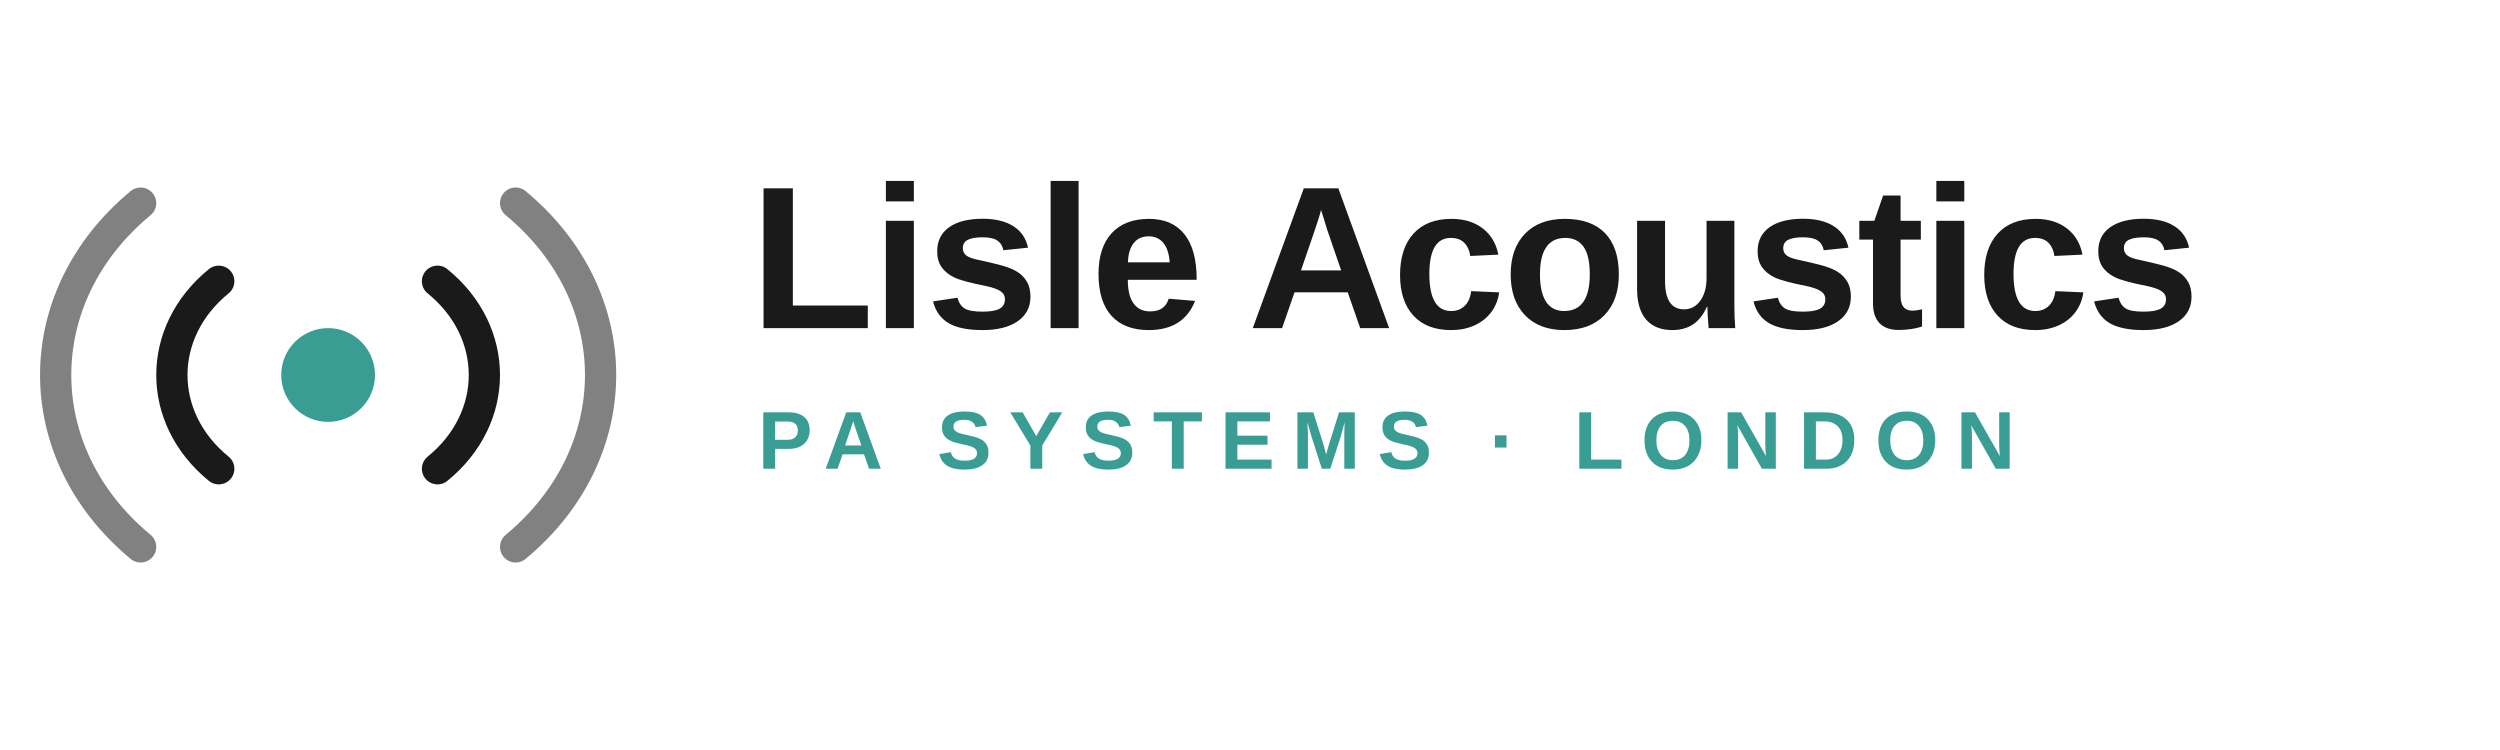
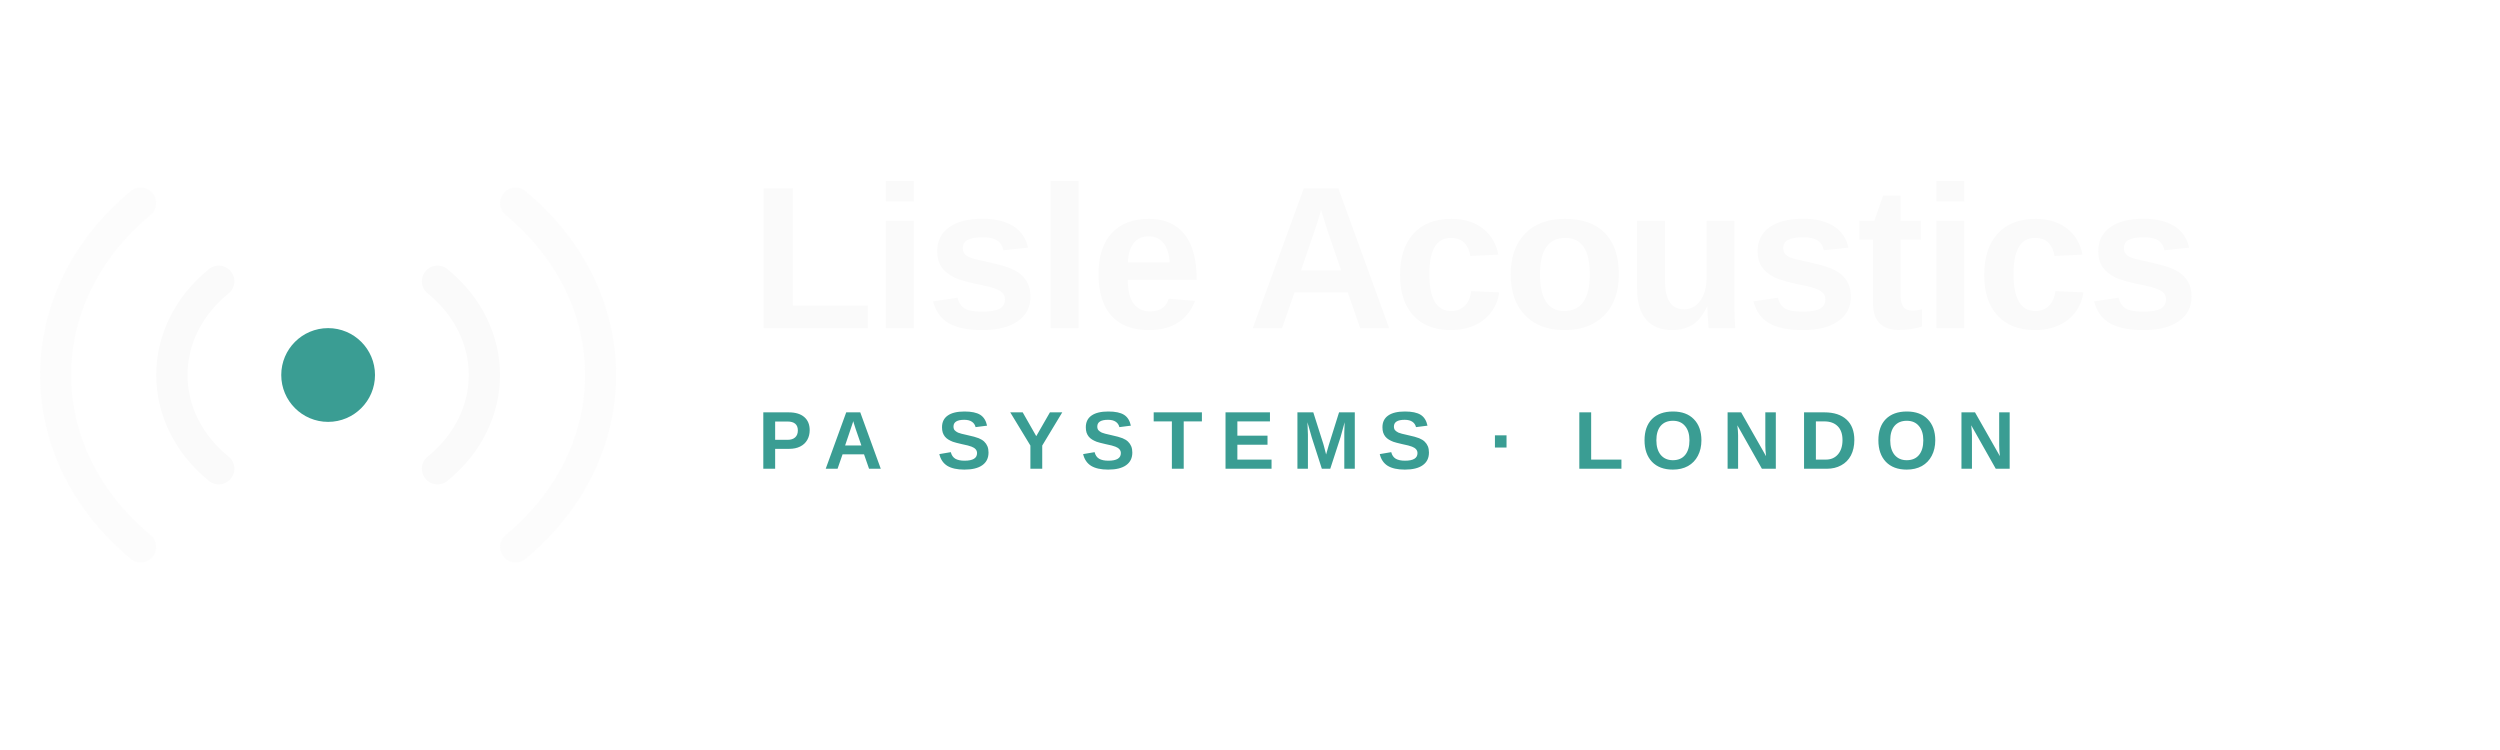
<svg xmlns="http://www.w3.org/2000/svg" width="320" height="96" viewBox="0 0 320 96">
  <g transform="translate(10,16)">
    <circle cx="32" cy="32" r="6" fill="#3A9D93" />
-     <path d="M46 20c8 6.5 8 17.5 0 24" stroke="#1A1A1A" stroke-width="4" stroke-linecap="round" fill="none" />
-     <path d="M56 10c14.5 12 14.5 32 0 44" stroke="#1A1A1A" stroke-width="4" stroke-linecap="round" fill="none" opacity="0.55" />
-     <path d="M18 20c-8 6.5-8 17.5 0 24" stroke="#1A1A1A" stroke-width="4" stroke-linecap="round" fill="none" />
-     <path d="M8 10C-6.5 22-6.5 42 8 54" stroke="#1A1A1A" stroke-width="4" stroke-linecap="round" fill="none" opacity="0.55" />
+     <path d="M46 20c8 6.5 8 17.5 0 24" stroke="#FAFAFA" stroke-width="4" stroke-linecap="round" fill="none" />
+     <path d="M56 10c14.5 12 14.5 32 0 44" stroke="#FAFAFA" stroke-width="4" stroke-linecap="round" fill="none" opacity="0.5" />
+     <path d="M18 20c-8 6.5-8 17.5 0 24" stroke="#FAFAFA" stroke-width="4" stroke-linecap="round" fill="none" />
+     <path d="M8 10C-6.5 22-6.5 42 8 54" stroke="#FAFAFA" stroke-width="4" stroke-linecap="round" fill="none" opacity="0.5" />
  </g>
-   <text x="96" y="42" font-family="DM Sans, Arial, sans-serif" font-weight="700" font-size="26" letter-spacing="-0.3" fill="#1A1A1A">Lisle Acoustics</text>
+   <text x="96" y="42" font-family="DM Sans, Arial, sans-serif" font-weight="700" font-size="26" letter-spacing="-0.3" fill="#FAFAFA">Lisle Acoustics</text>
  <text x="97" y="60" font-family="DM Sans, Arial, sans-serif" font-weight="600" font-size="10.5" letter-spacing="2.2" fill="#3A9D93">PA SYSTEMS · LONDON</text>
</svg>
